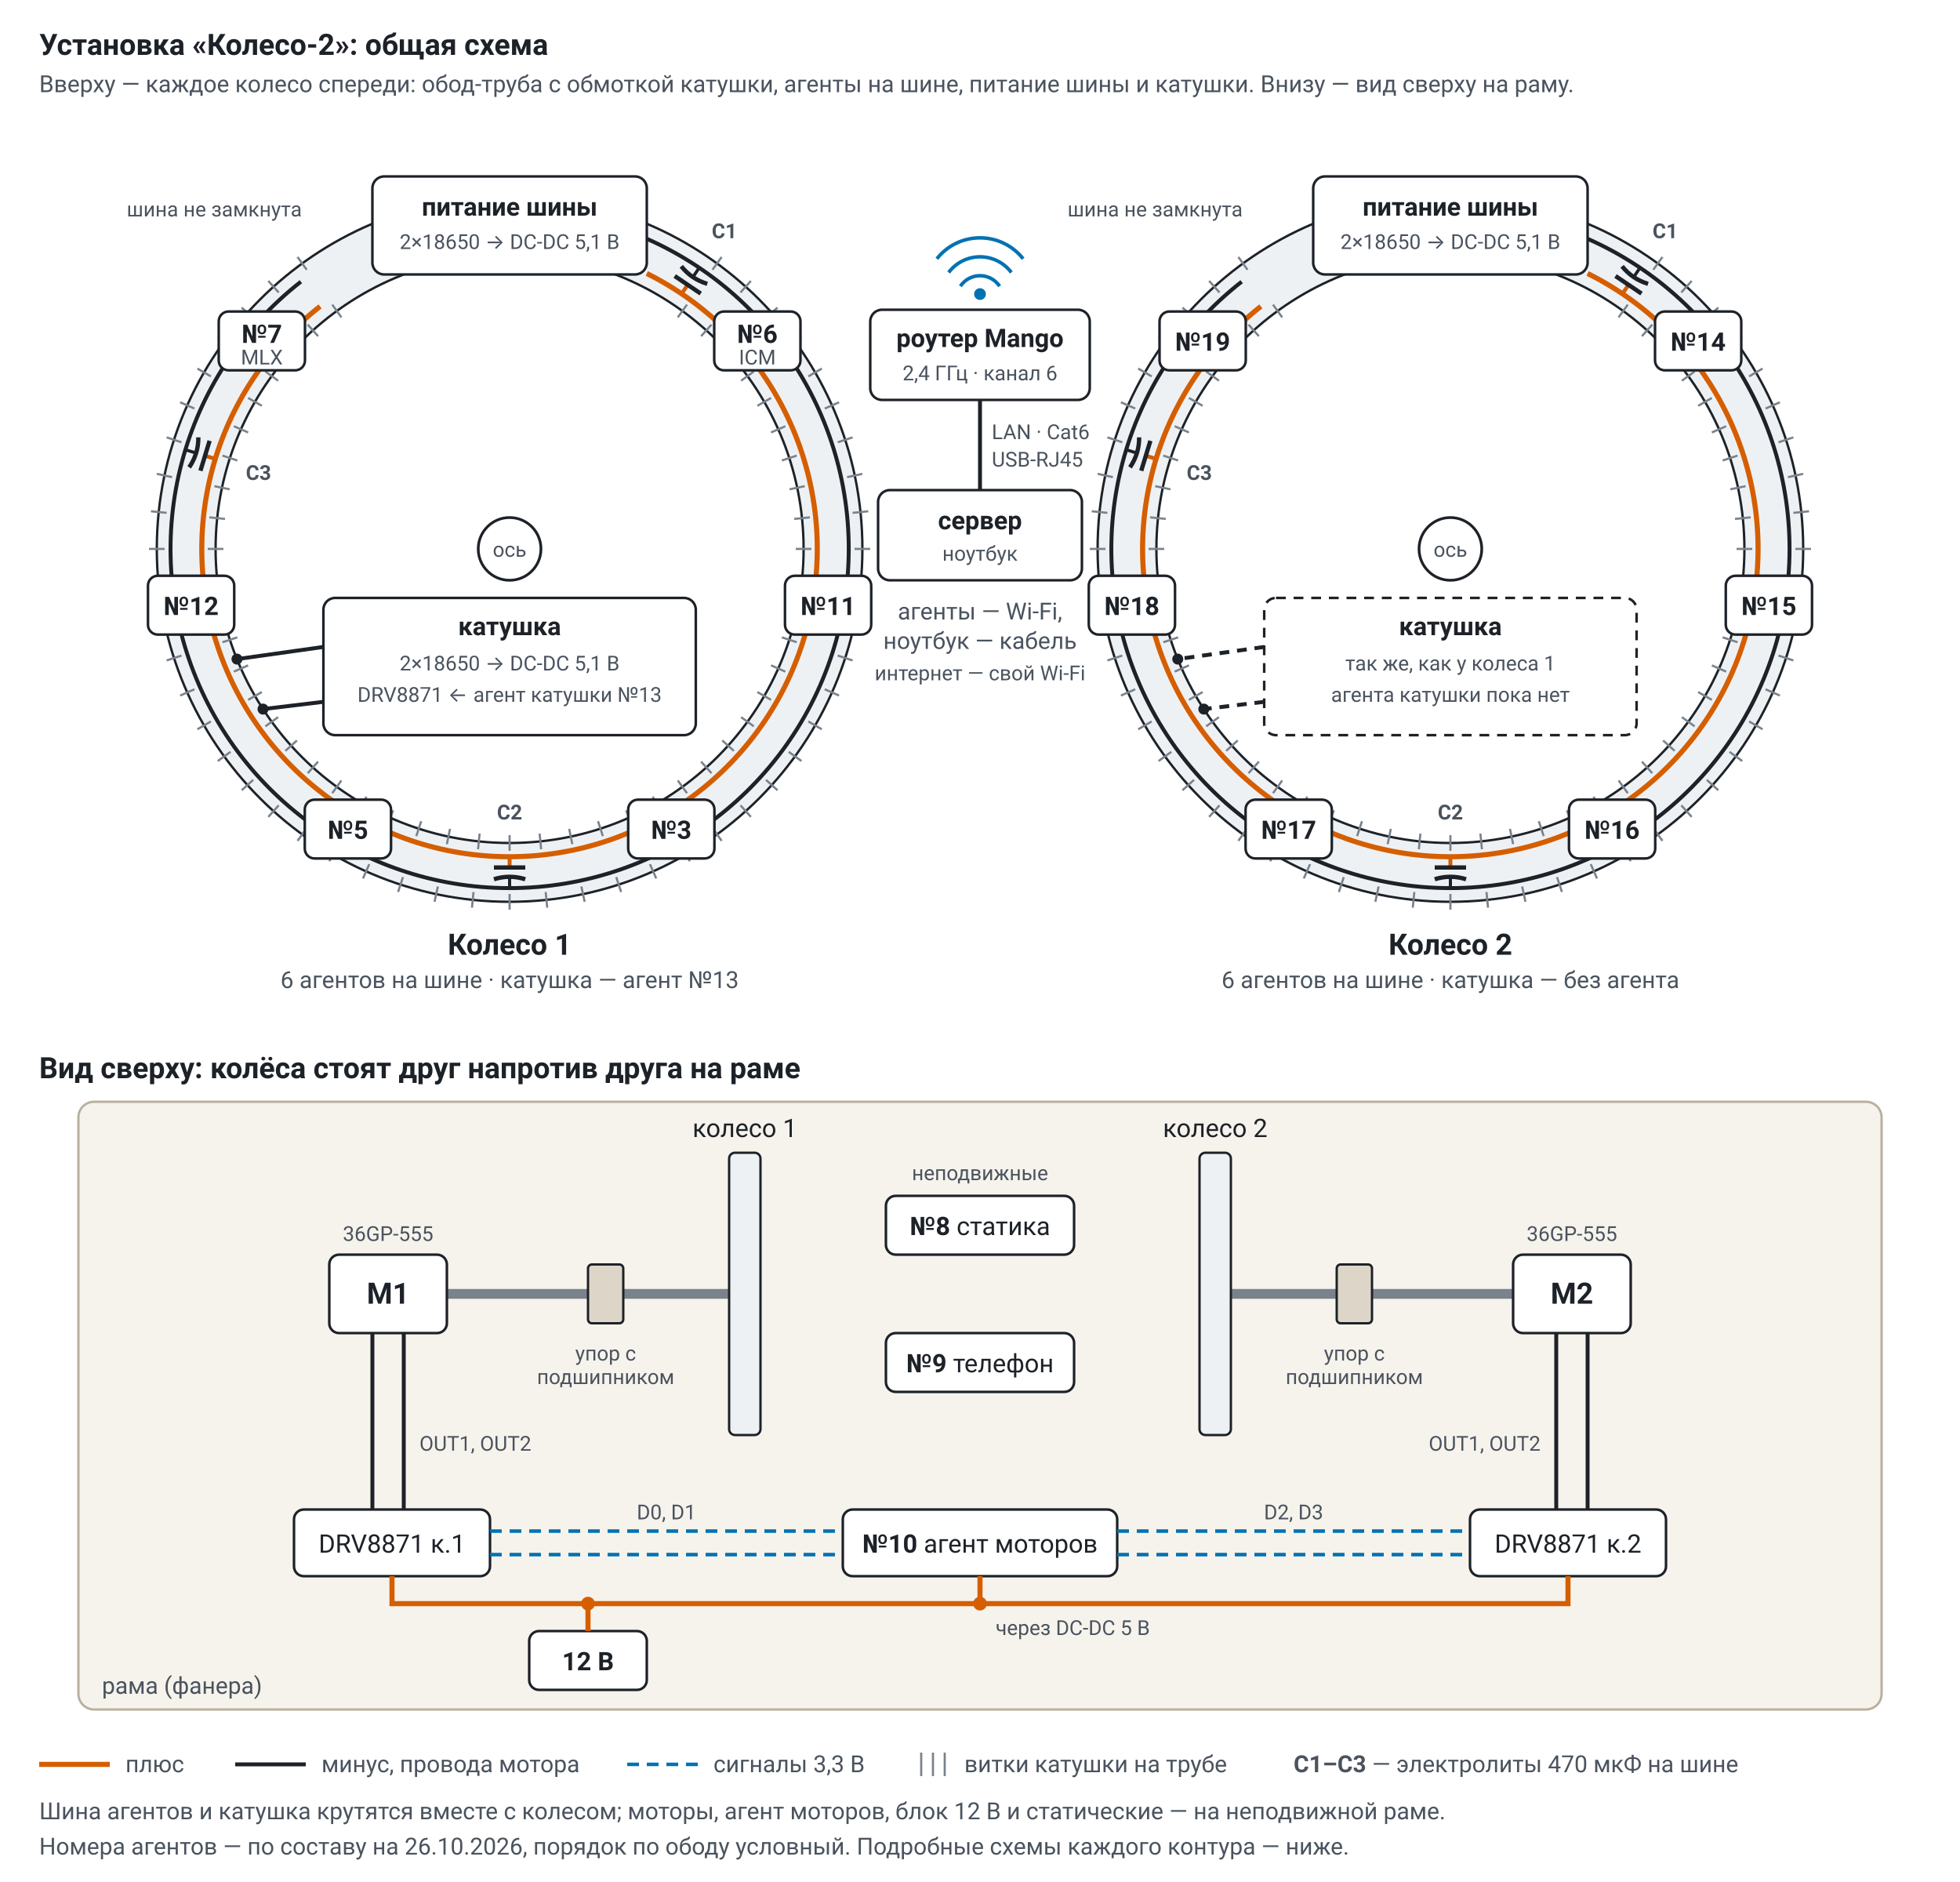
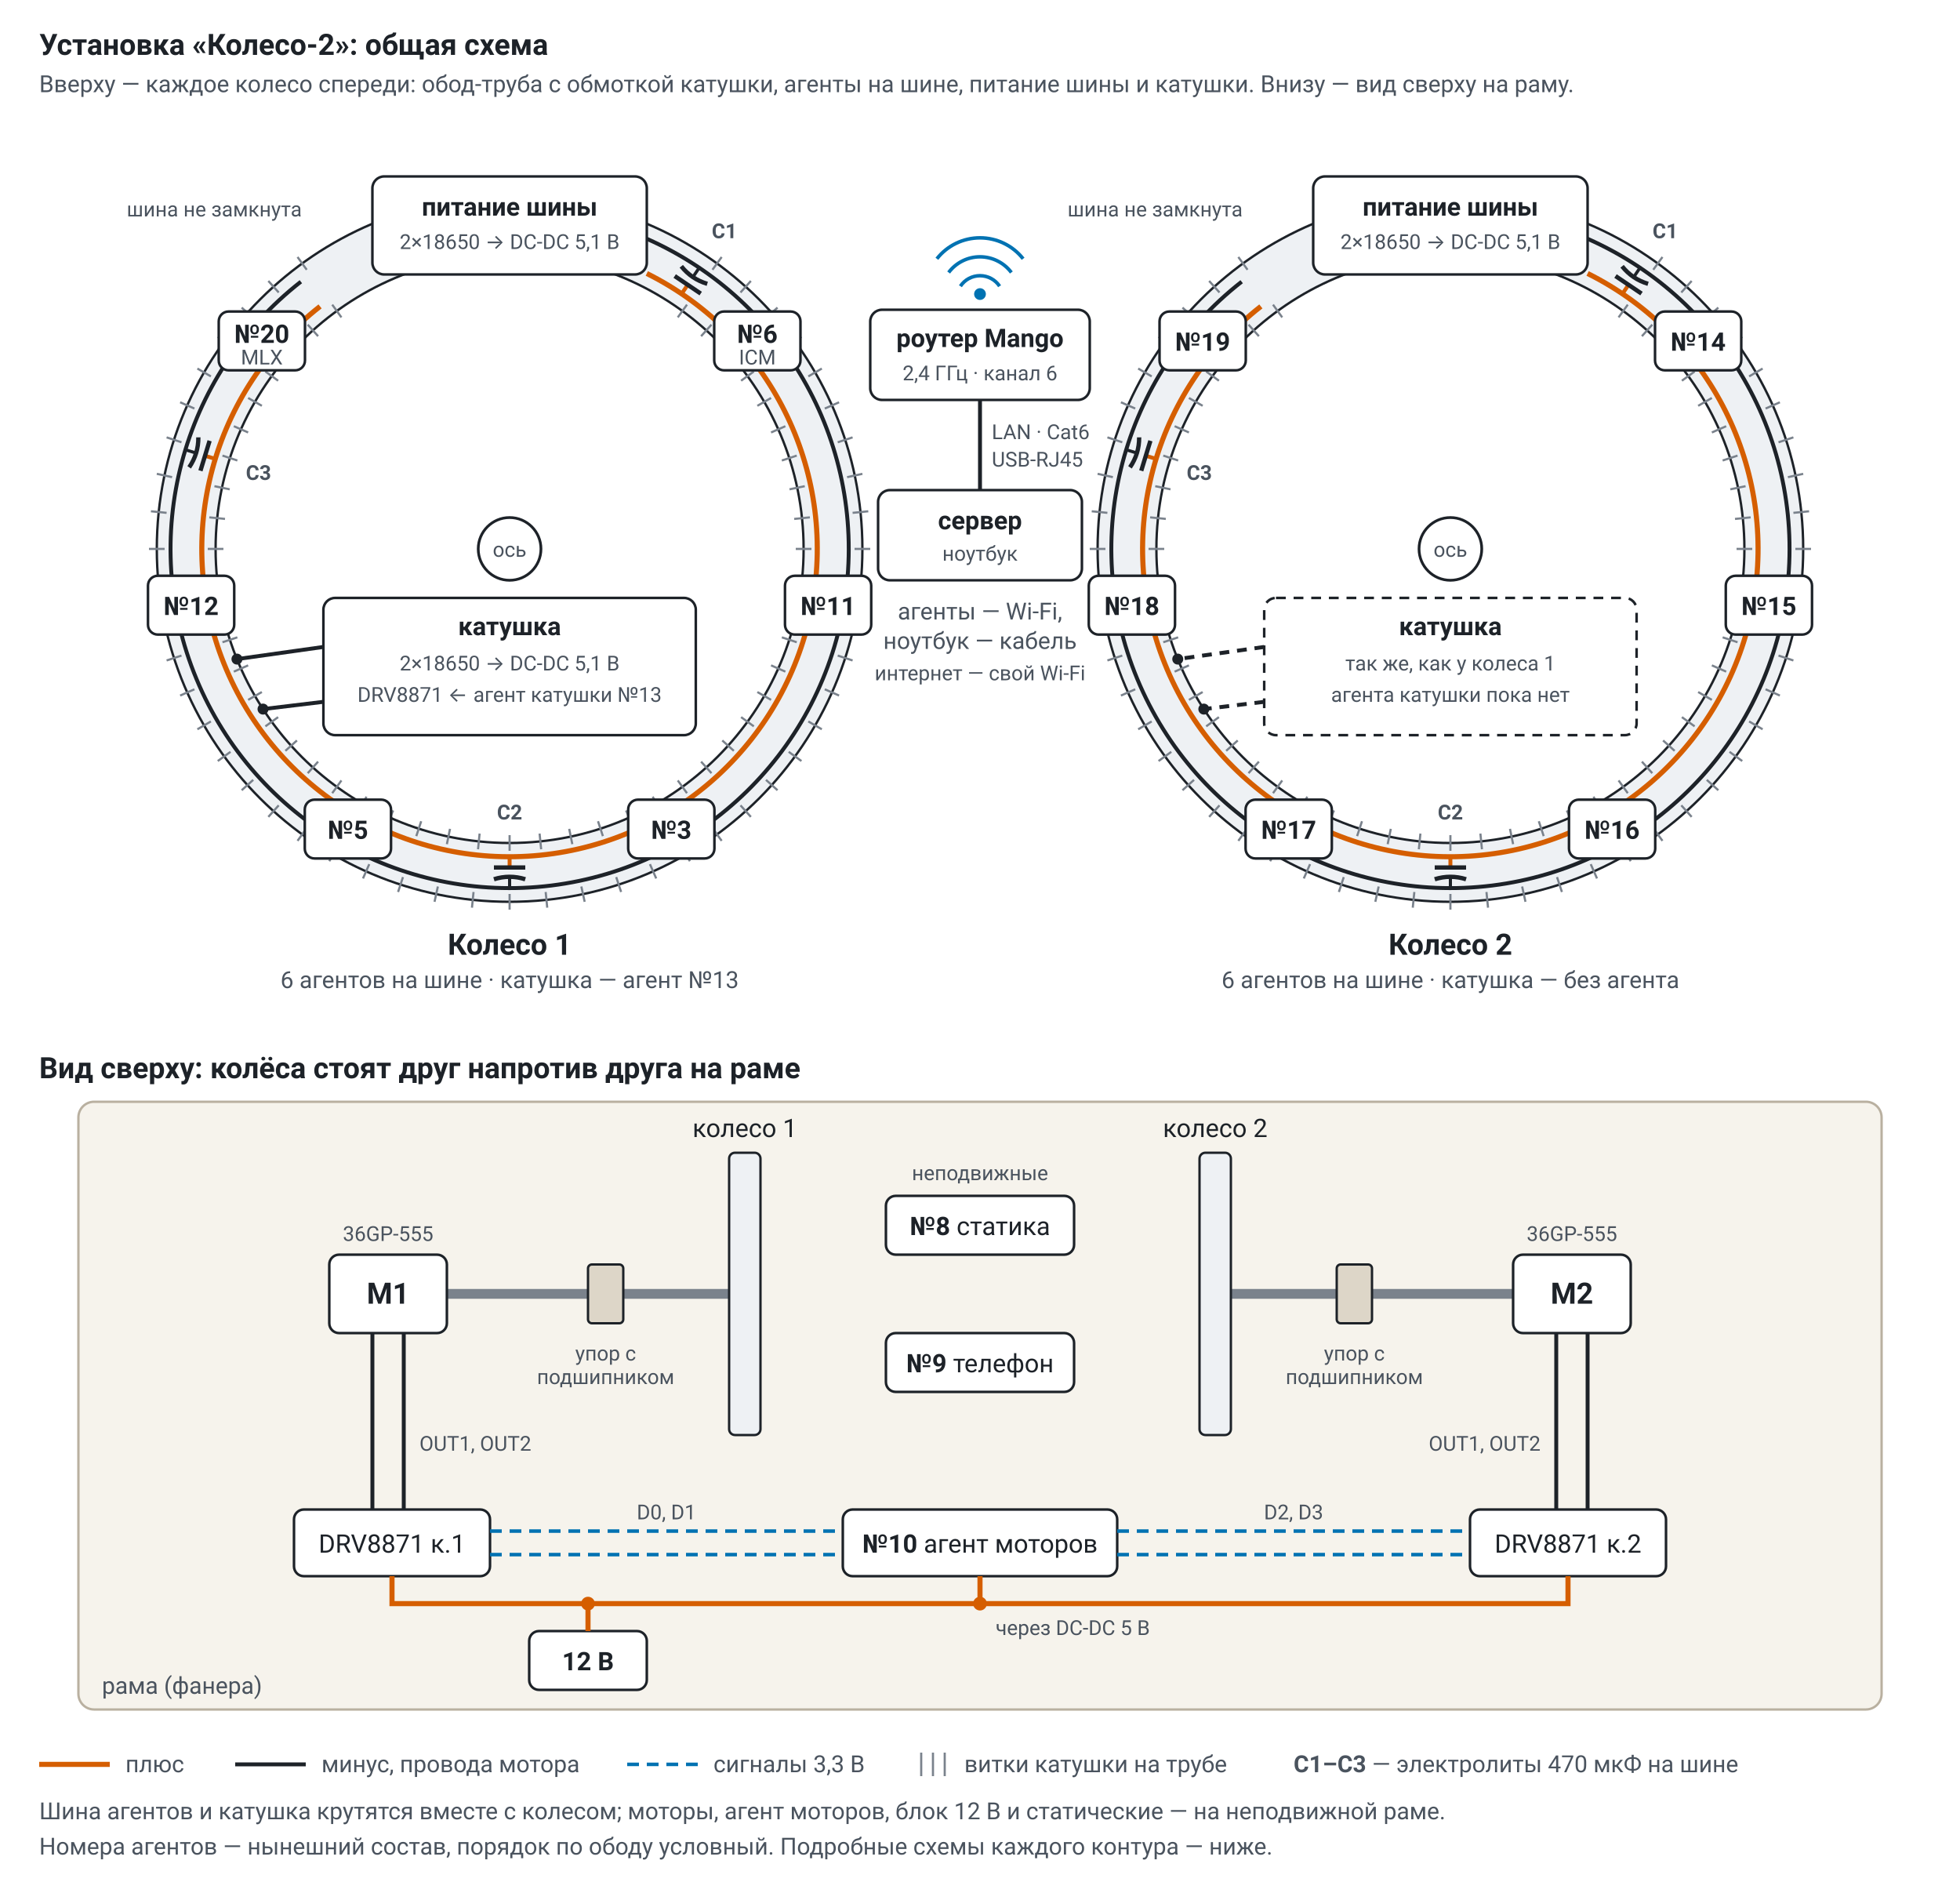
<svg xmlns="http://www.w3.org/2000/svg" viewBox="0 0 1000 960" width="1000" height="960" role="img">
  <style>
text{font-family:system-ui,-apple-system,"Segoe UI",Roboto,sans-serif;fill:#1d2228}
.h{font-size:15px;font-weight:600}.t{font-size:13px}.s{font-size:12px;fill:#4a535e}.x{font-size:10.5px;fill:#4a535e}
.b{font-weight:600}
.box{fill:#fff;stroke:#1d2228;stroke-width:1.3}
.p{stroke:#D55E00;stroke-width:2.6;fill:none}.m{stroke:#1d2228;stroke-width:2;fill:none}
.pl{stroke:#1d2228;stroke-width:2.6;fill:none}.d{fill:none;stroke:#1d2228;stroke-width:1.6}
.sig{stroke:#0072B2;stroke-width:1.8;fill:none;stroke-dasharray:6 4}
.tube{fill:#eef1f4;stroke:#1d2228;stroke-width:1.2;fill-rule:evenodd}
.wind{stroke:#7a828c;stroke-width:1.1}
.ax{stroke:#7a828c;stroke-width:5;fill:none}
.fr{fill:#f6f3ec;stroke:#b9b0a0;stroke-width:1.2}
.dash{stroke-dasharray:5 4}
</style>
  <rect width="1000" height="960" fill="#ffffff" />
  <text class="h" x="20" y="28">Установка «Колесо-2»: общая схема</text>
  <text class="s" x="20" y="47">Вверху — каждое колесо спереди: обод-труба с обмоткой катушки, агенты на шине, питание шины и катушки. Внизу — вид сверху на раму.</text>
  <path class="tube" d="M440 280 A180 180 0 1 1 80 280 A180 180 0 1 1 440 280 Z M410 280 A150 150 0 1 1 110 280 A150 150 0 1 1 410 280 Z" />
  <line class="wind" x1="406" y1="280" x2="414" y2="280" />
  <line class="wind" x1="436" y1="280" x2="444" y2="280" />
  <line class="wind" x1="405.2" y1="295.3" x2="413.2" y2="296.1" />
  <line class="wind" x1="435" y1="298.4" x2="443" y2="299.2" />
  <line class="wind" x1="402.8" y1="310.4" x2="410.6" y2="312" />
  <line class="wind" x1="432.2" y1="316.6" x2="440" y2="318.3" />
  <line class="wind" x1="398.9" y1="325.1" x2="406.5" y2="327.6" />
  <line class="wind" x1="427.4" y1="334.4" x2="435" y2="336.9" />
  <line class="wind" x1="393.4" y1="339.4" x2="400.7" y2="342.6" />
  <line class="wind" x1="420.8" y1="351.6" x2="428.1" y2="354.8" />
  <line class="wind" x1="386.4" y1="353" x2="393.4" y2="357" />
  <line class="wind" x1="412.4" y1="368" x2="419.3" y2="372" />
  <line class="wind" x1="378.1" y1="365.8" x2="384.6" y2="370.5" />
  <line class="wind" x1="402.4" y1="383.5" x2="408.9" y2="388.2" />
  <line class="wind" x1="368.5" y1="377.7" x2="374.4" y2="383" />
  <line class="wind" x1="390.8" y1="397.8" x2="396.7" y2="403.1" />
  <line class="wind" x1="357.7" y1="388.5" x2="363" y2="394.4" />
  <line class="wind" x1="377.8" y1="410.8" x2="383.1" y2="416.7" />
  <line class="wind" x1="345.8" y1="398.1" x2="350.5" y2="404.6" />
  <line class="wind" x1="363.5" y1="422.4" x2="368.2" y2="428.9" />
  <line class="wind" x1="333" y1="406.4" x2="337" y2="413.4" />
  <line class="wind" x1="348" y1="432.4" x2="352" y2="439.3" />
  <line class="wind" x1="319.4" y1="413.4" x2="322.6" y2="420.7" />
  <line class="wind" x1="331.6" y1="440.8" x2="334.8" y2="448.1" />
  <line class="wind" x1="305.1" y1="418.9" x2="307.6" y2="426.5" />
  <line class="wind" x1="314.4" y1="447.4" x2="316.9" y2="455" />
  <line class="wind" x1="290.4" y1="422.8" x2="292" y2="430.6" />
  <line class="wind" x1="296.6" y1="452.2" x2="298.3" y2="460" />
  <line class="wind" x1="275.3" y1="425.2" x2="276.1" y2="433.2" />
  <line class="wind" x1="278.4" y1="455" x2="279.2" y2="463" />
  <line class="wind" x1="260" y1="426" x2="260" y2="434" />
  <line class="wind" x1="260" y1="456" x2="260" y2="464" />
  <line class="wind" x1="244.7" y1="425.2" x2="243.9" y2="433.2" />
  <line class="wind" x1="241.6" y1="455" x2="240.8" y2="463" />
  <line class="wind" x1="229.6" y1="422.8" x2="228" y2="430.6" />
  <line class="wind" x1="223.4" y1="452.2" x2="221.7" y2="460" />
  <line class="wind" x1="214.9" y1="418.9" x2="212.4" y2="426.5" />
  <line class="wind" x1="205.6" y1="447.4" x2="203.1" y2="455" />
  <line class="wind" x1="200.6" y1="413.4" x2="197.4" y2="420.7" />
  <line class="wind" x1="188.4" y1="440.8" x2="185.2" y2="448.1" />
  <line class="wind" x1="187" y1="406.4" x2="183" y2="413.4" />
  <line class="wind" x1="172" y1="432.4" x2="168" y2="439.3" />
  <line class="wind" x1="174.2" y1="398.1" x2="169.5" y2="404.6" />
  <line class="wind" x1="156.5" y1="422.4" x2="151.8" y2="428.9" />
  <line class="wind" x1="162.3" y1="388.5" x2="157" y2="394.4" />
  <line class="wind" x1="142.2" y1="410.8" x2="136.9" y2="416.7" />
  <line class="wind" x1="151.5" y1="377.7" x2="145.6" y2="383" />
  <line class="wind" x1="129.2" y1="397.8" x2="123.3" y2="403.1" />
  <line class="wind" x1="141.9" y1="365.8" x2="135.4" y2="370.5" />
  <line class="wind" x1="117.6" y1="383.5" x2="111.1" y2="388.2" />
  <line class="wind" x1="133.6" y1="353" x2="126.6" y2="357" />
  <line class="wind" x1="107.6" y1="368" x2="100.7" y2="372" />
  <line class="wind" x1="126.6" y1="339.4" x2="119.3" y2="342.6" />
  <line class="wind" x1="99.2" y1="351.6" x2="91.9" y2="354.8" />
  <line class="wind" x1="121.1" y1="325.1" x2="113.5" y2="327.6" />
  <line class="wind" x1="92.6" y1="334.4" x2="85" y2="336.9" />
  <line class="wind" x1="117.2" y1="310.4" x2="109.4" y2="312" />
  <line class="wind" x1="87.8" y1="316.6" x2="80" y2="318.3" />
  <line class="wind" x1="114.8" y1="295.3" x2="106.8" y2="296.1" />
  <line class="wind" x1="85" y1="298.4" x2="77" y2="299.2" />
  <line class="wind" x1="114" y1="280" x2="106" y2="280" />
  <line class="wind" x1="84" y1="280" x2="76" y2="280" />
  <line class="wind" x1="114.8" y1="264.7" x2="106.8" y2="263.9" />
  <line class="wind" x1="85" y1="261.6" x2="77" y2="260.8" />
  <line class="wind" x1="117.2" y1="249.6" x2="109.4" y2="248" />
  <line class="wind" x1="87.8" y1="243.4" x2="80" y2="241.7" />
  <line class="wind" x1="121.1" y1="234.9" x2="113.5" y2="232.4" />
  <line class="wind" x1="92.6" y1="225.6" x2="85" y2="223.1" />
  <line class="wind" x1="126.6" y1="220.6" x2="119.3" y2="217.4" />
  <line class="wind" x1="99.2" y1="208.4" x2="91.9" y2="205.2" />
  <line class="wind" x1="133.6" y1="207" x2="126.6" y2="203" />
  <line class="wind" x1="107.6" y1="192" x2="100.7" y2="188" />
  <line class="wind" x1="141.9" y1="194.2" x2="135.4" y2="189.5" />
  <line class="wind" x1="117.6" y1="176.5" x2="111.1" y2="171.8" />
  <line class="wind" x1="151.5" y1="182.3" x2="145.6" y2="177" />
  <line class="wind" x1="129.2" y1="162.2" x2="123.3" y2="156.9" />
  <line class="wind" x1="162.3" y1="171.5" x2="157" y2="165.6" />
  <line class="wind" x1="142.2" y1="149.2" x2="136.9" y2="143.3" />
  <line class="wind" x1="174.2" y1="161.9" x2="169.5" y2="155.4" />
  <line class="wind" x1="156.5" y1="137.6" x2="151.8" y2="131.1" />
  <line class="wind" x1="345.8" y1="161.9" x2="350.5" y2="155.4" />
  <line class="wind" x1="363.5" y1="137.6" x2="368.2" y2="131.1" />
  <line class="wind" x1="357.7" y1="171.5" x2="363" y2="165.6" />
  <line class="wind" x1="377.8" y1="149.2" x2="383.1" y2="143.3" />
  <line class="wind" x1="368.5" y1="182.3" x2="374.4" y2="177" />
  <line class="wind" x1="390.8" y1="162.2" x2="396.7" y2="156.9" />
  <line class="wind" x1="378.1" y1="194.2" x2="384.6" y2="189.5" />
  <line class="wind" x1="402.4" y1="176.5" x2="408.9" y2="171.8" />
  <line class="wind" x1="386.4" y1="207" x2="393.4" y2="203" />
  <line class="wind" x1="412.4" y1="192" x2="419.3" y2="188" />
  <line class="wind" x1="393.4" y1="220.6" x2="400.7" y2="217.4" />
  <line class="wind" x1="420.8" y1="208.4" x2="428.1" y2="205.2" />
  <line class="wind" x1="398.9" y1="234.9" x2="406.5" y2="232.4" />
  <line class="wind" x1="427.4" y1="225.6" x2="435" y2="223.1" />
  <line class="wind" x1="402.8" y1="249.6" x2="410.6" y2="248" />
  <line class="wind" x1="432.2" y1="243.4" x2="440" y2="241.7" />
  <line class="wind" x1="405.2" y1="264.7" x2="413.2" y2="263.9" />
  <line class="wind" x1="435" y1="261.6" x2="443" y2="260.8" />
  <path class="p" d="M330 139.5 A157 157 0 1 1 163.3 156.3" />
  <path class="m" d="M330 121.8 A173 173 0 1 1 153.5 143.7" />
  <g transform="translate(260 280) rotate(-56)">
    <line class="p" x1="157" y1="0" x2="162.5" y2="0" style="stroke-width:2" />
    <line class="pl" x1="162.5" y1="-8" x2="162.5" y2="8" style="stroke-width:2.2" />
    <path class="pl" d="M168.5 -8 Q166 0 168.5 8" style="stroke-width:2.2" />
    <line class="m" x1="167" y1="0" x2="173" y2="0" style="stroke-width:1.6" />
  </g>
  <text class="x b" x="369.6" y="121.5" text-anchor="middle">C1</text>
  <g transform="translate(260 280) rotate(90)">
    <line class="p" x1="157" y1="0" x2="162.5" y2="0" style="stroke-width:2" />
    <line class="pl" x1="162.5" y1="-8" x2="162.5" y2="8" style="stroke-width:2.2" />
    <path class="pl" d="M168.5 -8 Q166 0 168.5 8" style="stroke-width:2.2" />
    <line class="m" x1="167" y1="0" x2="173" y2="0" style="stroke-width:1.6" />
  </g>
  <text class="x b" x="260" y="418" text-anchor="middle">C2</text>
  <g transform="translate(260 280) rotate(197)">
    <line class="p" x1="157" y1="0" x2="162.5" y2="0" style="stroke-width:2" />
    <line class="pl" x1="162.5" y1="-8" x2="162.5" y2="8" style="stroke-width:2.2" />
    <path class="pl" d="M168.5 -8 Q166 0 168.5 8" style="stroke-width:2.2" />
    <line class="m" x1="167" y1="0" x2="173" y2="0" style="stroke-width:1.6" />
  </g>
  <text class="x b" x="131.9" y="244.8" text-anchor="middle">C3</text>
  <rect class="box" x="364.4" y="158.9" width="44" height="30" rx="5" />
  <text class="t b" x="386.4" y="174.9" text-anchor="middle">№6</text>
  <text class="x" x="386.4" y="185.9" text-anchor="middle">ICM</text>
  <rect class="box" x="400.5" y="293.7" width="44" height="30" rx="5" />
  <text class="t b" x="422.5" y="313.7" text-anchor="middle">№11</text>
  <rect class="box" x="320.5" y="407.9" width="44" height="30" rx="5" />
  <text class="t b" x="342.5" y="427.9" text-anchor="middle">№3</text>
  <rect class="box" x="155.5" y="407.9" width="44" height="30" rx="5" />
  <text class="t b" x="177.5" y="427.9" text-anchor="middle">№5</text>
  <rect class="box" x="75.5" y="293.7" width="44" height="30" rx="5" />
  <text class="t b" x="97.5" y="313.7" text-anchor="middle">№12</text>
  <rect class="box" x="111.6" y="158.9" width="44" height="30" rx="5" />
-   <text class="t b" x="133.6" y="174.9" text-anchor="middle">№7</text>
+   <text class="t b" x="133.6" y="174.9" text-anchor="middle">№20</text>
  <text class="x" x="133.6" y="185.9" text-anchor="middle">MLX</text>
  <rect class="box" x="190" y="90" width="140" height="50" rx="6" />
  <text class="t b" x="260" y="110" text-anchor="middle">питание шины</text>
  <text class="x" x="260" y="127" text-anchor="middle">2×18650 → DC-DC 5,1 В</text>
  <text class="x" x="154" y="110.4" text-anchor="end">шина не замкнута</text>
  <rect class="box" x="165" y="305" width="190" height="70" rx="6" />
  <text class="t b" x="260" y="324" text-anchor="middle">катушка</text>
  <text class="x" x="260" y="342" text-anchor="middle">2×18650 → DC-DC 5,1 В</text>
  <text class="x" x="260" y="358" text-anchor="middle">DRV8871 ← агент катушки №13</text>
  <line class="m" x1="165" y1="330" x2="120.9" y2="336.2" />
  <circle cx="120.9" cy="336.2" r="2.8" fill="#1d2228" />
  <line class="m" x1="165" y1="358" x2="134.2" y2="361.7" />
  <circle cx="134.2" cy="361.7" r="2.8" fill="#1d2228" />
  <circle cx="260" cy="280" r="16" fill="#fff" stroke="#1d2228" stroke-width="1.4" />
  <text class="x" x="260" y="284" text-anchor="middle">ось</text>
  <path class="tube" d="M920 280 A180 180 0 1 1 560 280 A180 180 0 1 1 920 280 Z M890 280 A150 150 0 1 1 590 280 A150 150 0 1 1 890 280 Z" />
  <line class="wind" x1="886" y1="280" x2="894" y2="280" />
  <line class="wind" x1="916" y1="280" x2="924" y2="280" />
  <line class="wind" x1="885.2" y1="295.3" x2="893.2" y2="296.1" />
  <line class="wind" x1="915" y1="298.4" x2="923" y2="299.2" />
  <line class="wind" x1="882.8" y1="310.4" x2="890.6" y2="312" />
  <line class="wind" x1="912.2" y1="316.6" x2="920" y2="318.3" />
  <line class="wind" x1="878.9" y1="325.1" x2="886.5" y2="327.6" />
  <line class="wind" x1="907.4" y1="334.4" x2="915" y2="336.9" />
  <line class="wind" x1="873.4" y1="339.4" x2="880.7" y2="342.6" />
  <line class="wind" x1="900.8" y1="351.6" x2="908.1" y2="354.8" />
  <line class="wind" x1="866.4" y1="353" x2="873.4" y2="357" />
  <line class="wind" x1="892.4" y1="368" x2="899.3" y2="372" />
  <line class="wind" x1="858.1" y1="365.8" x2="864.6" y2="370.5" />
  <line class="wind" x1="882.4" y1="383.5" x2="888.9" y2="388.2" />
  <line class="wind" x1="848.5" y1="377.7" x2="854.4" y2="383" />
  <line class="wind" x1="870.8" y1="397.8" x2="876.7" y2="403.1" />
  <line class="wind" x1="837.7" y1="388.5" x2="843" y2="394.4" />
  <line class="wind" x1="857.8" y1="410.8" x2="863.1" y2="416.7" />
  <line class="wind" x1="825.8" y1="398.1" x2="830.5" y2="404.6" />
  <line class="wind" x1="843.5" y1="422.4" x2="848.2" y2="428.9" />
  <line class="wind" x1="813" y1="406.4" x2="817" y2="413.4" />
  <line class="wind" x1="828" y1="432.4" x2="832" y2="439.3" />
  <line class="wind" x1="799.4" y1="413.4" x2="802.6" y2="420.7" />
  <line class="wind" x1="811.6" y1="440.8" x2="814.8" y2="448.1" />
  <line class="wind" x1="785.1" y1="418.9" x2="787.6" y2="426.5" />
  <line class="wind" x1="794.4" y1="447.4" x2="796.9" y2="455" />
  <line class="wind" x1="770.4" y1="422.8" x2="772" y2="430.6" />
  <line class="wind" x1="776.6" y1="452.2" x2="778.3" y2="460" />
  <line class="wind" x1="755.3" y1="425.2" x2="756.1" y2="433.2" />
  <line class="wind" x1="758.4" y1="455" x2="759.2" y2="463" />
  <line class="wind" x1="740" y1="426" x2="740" y2="434" />
  <line class="wind" x1="740" y1="456" x2="740" y2="464" />
  <line class="wind" x1="724.7" y1="425.2" x2="723.9" y2="433.2" />
  <line class="wind" x1="721.6" y1="455" x2="720.8" y2="463" />
  <line class="wind" x1="709.6" y1="422.8" x2="708" y2="430.6" />
  <line class="wind" x1="703.4" y1="452.2" x2="701.7" y2="460" />
  <line class="wind" x1="694.9" y1="418.9" x2="692.4" y2="426.5" />
  <line class="wind" x1="685.6" y1="447.4" x2="683.1" y2="455" />
  <line class="wind" x1="680.6" y1="413.4" x2="677.4" y2="420.7" />
  <line class="wind" x1="668.4" y1="440.8" x2="665.2" y2="448.1" />
  <line class="wind" x1="667" y1="406.4" x2="663" y2="413.4" />
  <line class="wind" x1="652" y1="432.4" x2="648" y2="439.3" />
  <line class="wind" x1="654.2" y1="398.1" x2="649.5" y2="404.6" />
  <line class="wind" x1="636.5" y1="422.4" x2="631.8" y2="428.9" />
  <line class="wind" x1="642.3" y1="388.5" x2="637" y2="394.4" />
  <line class="wind" x1="622.2" y1="410.8" x2="616.9" y2="416.7" />
  <line class="wind" x1="631.5" y1="377.7" x2="625.6" y2="383" />
  <line class="wind" x1="609.2" y1="397.8" x2="603.3" y2="403.1" />
  <line class="wind" x1="621.9" y1="365.8" x2="615.4" y2="370.5" />
  <line class="wind" x1="597.6" y1="383.5" x2="591.1" y2="388.2" />
  <line class="wind" x1="613.6" y1="353" x2="606.6" y2="357" />
  <line class="wind" x1="587.6" y1="368" x2="580.7" y2="372" />
  <line class="wind" x1="606.6" y1="339.4" x2="599.3" y2="342.6" />
  <line class="wind" x1="579.2" y1="351.6" x2="571.9" y2="354.8" />
  <line class="wind" x1="601.1" y1="325.1" x2="593.5" y2="327.6" />
  <line class="wind" x1="572.6" y1="334.4" x2="565" y2="336.9" />
  <line class="wind" x1="597.2" y1="310.4" x2="589.4" y2="312" />
  <line class="wind" x1="567.8" y1="316.6" x2="560" y2="318.3" />
  <line class="wind" x1="594.8" y1="295.3" x2="586.8" y2="296.1" />
  <line class="wind" x1="565" y1="298.4" x2="557" y2="299.2" />
  <line class="wind" x1="594" y1="280" x2="586" y2="280" />
  <line class="wind" x1="564" y1="280" x2="556" y2="280" />
  <line class="wind" x1="594.8" y1="264.7" x2="586.8" y2="263.9" />
  <line class="wind" x1="565" y1="261.6" x2="557" y2="260.8" />
  <line class="wind" x1="597.2" y1="249.6" x2="589.4" y2="248" />
  <line class="wind" x1="567.8" y1="243.4" x2="560" y2="241.7" />
  <line class="wind" x1="601.1" y1="234.9" x2="593.5" y2="232.4" />
  <line class="wind" x1="572.6" y1="225.6" x2="565" y2="223.1" />
  <line class="wind" x1="606.6" y1="220.6" x2="599.3" y2="217.4" />
  <line class="wind" x1="579.2" y1="208.4" x2="571.9" y2="205.2" />
  <line class="wind" x1="613.6" y1="207" x2="606.6" y2="203" />
  <line class="wind" x1="587.6" y1="192" x2="580.7" y2="188" />
  <line class="wind" x1="621.9" y1="194.2" x2="615.4" y2="189.5" />
  <line class="wind" x1="597.6" y1="176.5" x2="591.1" y2="171.8" />
  <line class="wind" x1="631.5" y1="182.3" x2="625.6" y2="177" />
  <line class="wind" x1="609.2" y1="162.2" x2="603.3" y2="156.9" />
  <line class="wind" x1="642.3" y1="171.5" x2="637" y2="165.6" />
  <line class="wind" x1="622.2" y1="149.2" x2="616.9" y2="143.3" />
  <line class="wind" x1="654.2" y1="161.9" x2="649.5" y2="155.4" />
  <line class="wind" x1="636.5" y1="137.6" x2="631.8" y2="131.1" />
  <line class="wind" x1="825.8" y1="161.9" x2="830.5" y2="155.4" />
  <line class="wind" x1="843.5" y1="137.6" x2="848.2" y2="131.1" />
  <line class="wind" x1="837.7" y1="171.5" x2="843" y2="165.6" />
  <line class="wind" x1="857.8" y1="149.2" x2="863.1" y2="143.3" />
  <line class="wind" x1="848.5" y1="182.3" x2="854.4" y2="177" />
  <line class="wind" x1="870.8" y1="162.2" x2="876.7" y2="156.9" />
  <line class="wind" x1="858.1" y1="194.2" x2="864.6" y2="189.5" />
  <line class="wind" x1="882.4" y1="176.5" x2="888.9" y2="171.8" />
  <line class="wind" x1="866.4" y1="207" x2="873.4" y2="203" />
  <line class="wind" x1="892.4" y1="192" x2="899.3" y2="188" />
  <line class="wind" x1="873.4" y1="220.6" x2="880.7" y2="217.4" />
  <line class="wind" x1="900.8" y1="208.4" x2="908.1" y2="205.2" />
  <line class="wind" x1="878.9" y1="234.9" x2="886.5" y2="232.4" />
  <line class="wind" x1="907.4" y1="225.6" x2="915" y2="223.1" />
  <line class="wind" x1="882.8" y1="249.6" x2="890.6" y2="248" />
  <line class="wind" x1="912.2" y1="243.4" x2="920" y2="241.7" />
  <line class="wind" x1="885.2" y1="264.7" x2="893.2" y2="263.9" />
  <line class="wind" x1="915" y1="261.6" x2="923" y2="260.8" />
  <path class="p" d="M810 139.5 A157 157 0 1 1 643.3 156.3" />
  <path class="m" d="M810 121.8 A173 173 0 1 1 633.5 143.7" />
  <g transform="translate(740 280) rotate(-56)">
    <line class="p" x1="157" y1="0" x2="162.5" y2="0" style="stroke-width:2" />
    <line class="pl" x1="162.5" y1="-8" x2="162.5" y2="8" style="stroke-width:2.2" />
    <path class="pl" d="M168.5 -8 Q166 0 168.5 8" style="stroke-width:2.2" />
    <line class="m" x1="167" y1="0" x2="173" y2="0" style="stroke-width:1.6" />
  </g>
  <text class="x b" x="849.6" y="121.5" text-anchor="middle">C1</text>
  <g transform="translate(740 280) rotate(90)">
    <line class="p" x1="157" y1="0" x2="162.5" y2="0" style="stroke-width:2" />
    <line class="pl" x1="162.5" y1="-8" x2="162.5" y2="8" style="stroke-width:2.2" />
    <path class="pl" d="M168.5 -8 Q166 0 168.5 8" style="stroke-width:2.2" />
    <line class="m" x1="167" y1="0" x2="173" y2="0" style="stroke-width:1.6" />
  </g>
  <text class="x b" x="740" y="418" text-anchor="middle">C2</text>
  <g transform="translate(740 280) rotate(197)">
    <line class="p" x1="157" y1="0" x2="162.5" y2="0" style="stroke-width:2" />
    <line class="pl" x1="162.5" y1="-8" x2="162.5" y2="8" style="stroke-width:2.2" />
    <path class="pl" d="M168.5 -8 Q166 0 168.5 8" style="stroke-width:2.2" />
    <line class="m" x1="167" y1="0" x2="173" y2="0" style="stroke-width:1.6" />
  </g>
  <text class="x b" x="611.9" y="244.8" text-anchor="middle">C3</text>
  <rect class="box" x="844.4" y="158.9" width="44" height="30" rx="5" />
  <text class="t b" x="866.4" y="178.9" text-anchor="middle">№14</text>
  <rect class="box" x="880.5" y="293.7" width="44" height="30" rx="5" />
  <text class="t b" x="902.5" y="313.7" text-anchor="middle">№15</text>
  <rect class="box" x="800.5" y="407.9" width="44" height="30" rx="5" />
  <text class="t b" x="822.5" y="427.9" text-anchor="middle">№16</text>
  <rect class="box" x="635.5" y="407.9" width="44" height="30" rx="5" />
  <text class="t b" x="657.5" y="427.9" text-anchor="middle">№17</text>
  <rect class="box" x="555.5" y="293.7" width="44" height="30" rx="5" />
  <text class="t b" x="577.5" y="313.7" text-anchor="middle">№18</text>
  <rect class="box" x="591.6" y="158.9" width="44" height="30" rx="5" />
  <text class="t b" x="613.6" y="178.9" text-anchor="middle">№19</text>
  <rect class="box" x="670" y="90" width="140" height="50" rx="6" />
  <text class="t b" x="740" y="110" text-anchor="middle">питание шины</text>
  <text class="x" x="740" y="127" text-anchor="middle">2×18650 → DC-DC 5,1 В</text>
  <text class="x" x="634" y="110.4" text-anchor="end">шина не замкнута</text>
  <rect class="box dash" x="645" y="305" width="190" height="70" rx="6" />
  <text class="t b" x="740" y="324" text-anchor="middle">катушка</text>
  <text class="x" x="740" y="342" text-anchor="middle">так же, как у колеса 1</text>
  <text class="x" x="740" y="358" text-anchor="middle">агента катушки пока нет</text>
  <line class="m dash" x1="645" y1="330" x2="600.9" y2="336.2" />
  <circle cx="600.9" cy="336.2" r="2.8" fill="#1d2228" />
  <line class="m dash" x1="645" y1="358" x2="614.2" y2="361.7" />
  <circle cx="614.2" cy="361.7" r="2.8" fill="#1d2228" />
  <circle cx="740" cy="280" r="16" fill="#fff" stroke="#1d2228" stroke-width="1.4" />
  <text class="x" x="740" y="284" text-anchor="middle">ось</text>
  <text class="h" x="260" y="487" text-anchor="middle">Колесо 1</text>
  <text class="s" x="260" y="504" text-anchor="middle">6 агентов на шине · катушка — агент №13</text>
  <text class="h" x="740" y="487" text-anchor="middle">Колесо 2</text>
  <text class="s" x="740" y="504" text-anchor="middle">6 агентов на шине · катушка — без агента</text>
  <path class="sig" style="stroke-dasharray:none" d="M490 146 A12 12 0 0 1 510 146 M484 139 A20 20 0 0 1 516 139 M478 132 A28 28 0 0 1 522 132" />
  <circle cx="500" cy="150" r="3" fill="#0072B2" />
  <rect class="box" x="444" y="158" width="112" height="46" rx="6" />
  <text class="t b" x="500" y="177" text-anchor="middle">роутер Mango</text>
  <text class="x" x="500" y="194" text-anchor="middle">2,4 ГГц · канал 6</text>
  <line class="m" x1="500" y1="204" x2="500" y2="250" />
  <text class="x" x="506" y="224">LAN · Cat6</text>
  <text class="x" x="506" y="238">USB-RJ45</text>
  <rect class="box" x="448" y="250" width="104" height="46" rx="6" />
  <text class="t b" x="500" y="270" text-anchor="middle">сервер</text>
  <text class="x" x="500" y="286" text-anchor="middle">ноутбук</text>
  <text class="s" x="500" y="316" text-anchor="middle">агенты — Wi‑Fi,</text>
  <text class="s" x="500" y="331" text-anchor="middle">ноутбук — кабель</text>
  <text class="x" x="500" y="347" text-anchor="middle">интернет — свой Wi‑Fi</text>
  <text class="h" x="20" y="550">Вид сверху: колёса стоят друг напротив друга на раме</text>
  <rect class="fr" x="40" y="562" width="920" height="310" rx="8" />
  <text class="s" x="52" y="864">рама (фанера)</text>
  <line class="ax" x1="228" y1="660" x2="380" y2="660" />
  <rect class="tube" x="372" y="588" width="16" height="144" rx="3" />
  <text class="t" x="380" y="580" text-anchor="middle">колесо 1</text>
  <rect x="300" y="645" width="18" height="30" rx="2" fill="#ddd6c8" stroke="#1d2228" stroke-width="1.2" />
  <text class="x" x="309" y="694" text-anchor="middle">упор с</text>
  <text class="x" x="309" y="706" text-anchor="middle">подшипником</text>
  <rect class="box" x="168" y="640" width="60" height="40" rx="5" />
  <text class="h" x="198" y="665" text-anchor="middle">M1</text>
  <text class="x" x="198" y="633" text-anchor="middle">36GP-555</text>
  <line class="ax" x1="620" y1="660" x2="772" y2="660" />
  <rect class="tube" x="612" y="588" width="16" height="144" rx="3" />
  <text class="t" x="620" y="580" text-anchor="middle">колесо 2</text>
  <rect x="682" y="645" width="18" height="30" rx="2" fill="#ddd6c8" stroke="#1d2228" stroke-width="1.2" />
  <text class="x" x="691" y="694" text-anchor="middle">упор с</text>
  <text class="x" x="691" y="706" text-anchor="middle">подшипником</text>
  <rect class="box" x="772" y="640" width="60" height="40" rx="5" />
  <text class="h" x="802" y="665" text-anchor="middle">M2</text>
  <text class="x" x="802" y="633" text-anchor="middle">36GP-555</text>
  <text class="x" x="500" y="602" text-anchor="middle">неподвижные</text>
  <rect class="box" x="452" y="610" width="96" height="30" rx="5" />
  <text class="t" x="500" y="630" text-anchor="middle">
    <tspan class="b">№8</tspan> статика</text>
  <rect class="box" x="452" y="680" width="96" height="30" rx="5" />
  <text class="t" x="500" y="700" text-anchor="middle">
    <tspan class="b">№9</tspan> телефон</text>
  <rect class="box" x="150" y="770" width="100" height="34" rx="5" />
  <text class="t" x="200" y="792" text-anchor="middle">DRV8871 к.1</text>
  <rect class="box" x="430" y="770" width="140" height="34" rx="5" />
  <text class="t" x="500" y="792" text-anchor="middle">
    <tspan class="b">№10</tspan> агент моторов</text>
  <rect class="box" x="750" y="770" width="100" height="34" rx="5" />
  <text class="t" x="800" y="792" text-anchor="middle">DRV8871 к.2</text>
  <rect class="box" x="270" y="832" width="60" height="30" rx="5" />
  <text class="t b" x="300" y="852" text-anchor="middle">12 В</text>
  <line class="m" x1="190" y1="770" x2="190" y2="680" />
  <line class="m" x1="206" y1="770" x2="206" y2="680" />
  <line class="m" x1="794" y1="770" x2="794" y2="680" />
  <line class="m" x1="810" y1="770" x2="810" y2="680" />
  <text class="x" x="214" y="740">OUT1, OUT2</text>
  <text class="x" x="786" y="740" text-anchor="end">OUT1, OUT2</text>
  <line class="sig" x1="250" y1="781" x2="430" y2="781" />
  <line class="sig" x1="250" y1="793" x2="430" y2="793" />
  <line class="sig" x1="570" y1="781" x2="750" y2="781" />
  <line class="sig" x1="570" y1="793" x2="750" y2="793" />
  <text class="x" x="340" y="775" text-anchor="middle">D0, D1</text>
  <text class="x" x="660" y="775" text-anchor="middle">D2, D3</text>
  <path class="p" d="M300 832 V818 M200 804 V818 H800 V804 M500 818 V804" />
  <circle cx="300" cy="818" r="3.5" fill="#D55E00" />
  <circle cx="500" cy="818" r="3.5" fill="#D55E00" />
  <text class="x" x="508" y="834">через DC-DC 5 В</text>
  <line class="p" x1="20" y1="900" x2="56" y2="900" />
  <text class="s" x="64" y="904">плюс</text>
  <line class="m" x1="120" y1="900" x2="156" y2="900" />
  <text class="s" x="164" y="904">минус, провода мотора</text>
  <line class="sig" x1="320" y1="900" x2="356" y2="900" />
  <text class="s" x="364" y="904">сигналы 3,3 В</text>
  <line class="wind" x1="470" y1="894" x2="470" y2="906" />
  <line class="wind" x1="476" y1="894" x2="476" y2="906" />
  <line class="wind" x1="482" y1="894" x2="482" y2="906" />
  <text class="s" x="492" y="904">витки катушки на трубе</text>
  <text class="s" x="660" y="904">
    <tspan class="b">C1–C3</tspan> — электролиты 470 мкФ на шине</text>
  <text class="s" x="20" y="928">Шина агентов и катушка крутятся вместе с колесом; моторы, агент моторов, блок 12 В и статические — на неподвижной раме.</text>
-   <text class="s" x="20" y="946">Номера агентов — по составу на 26.10.2026, порядок по ободу условный. Подробные схемы каждого контура — ниже.</text>
+   <text class="s" x="20" y="946">Номера агентов — нынешний состав, порядок по ободу условный. Подробные схемы каждого контура — ниже.</text>
</svg>
